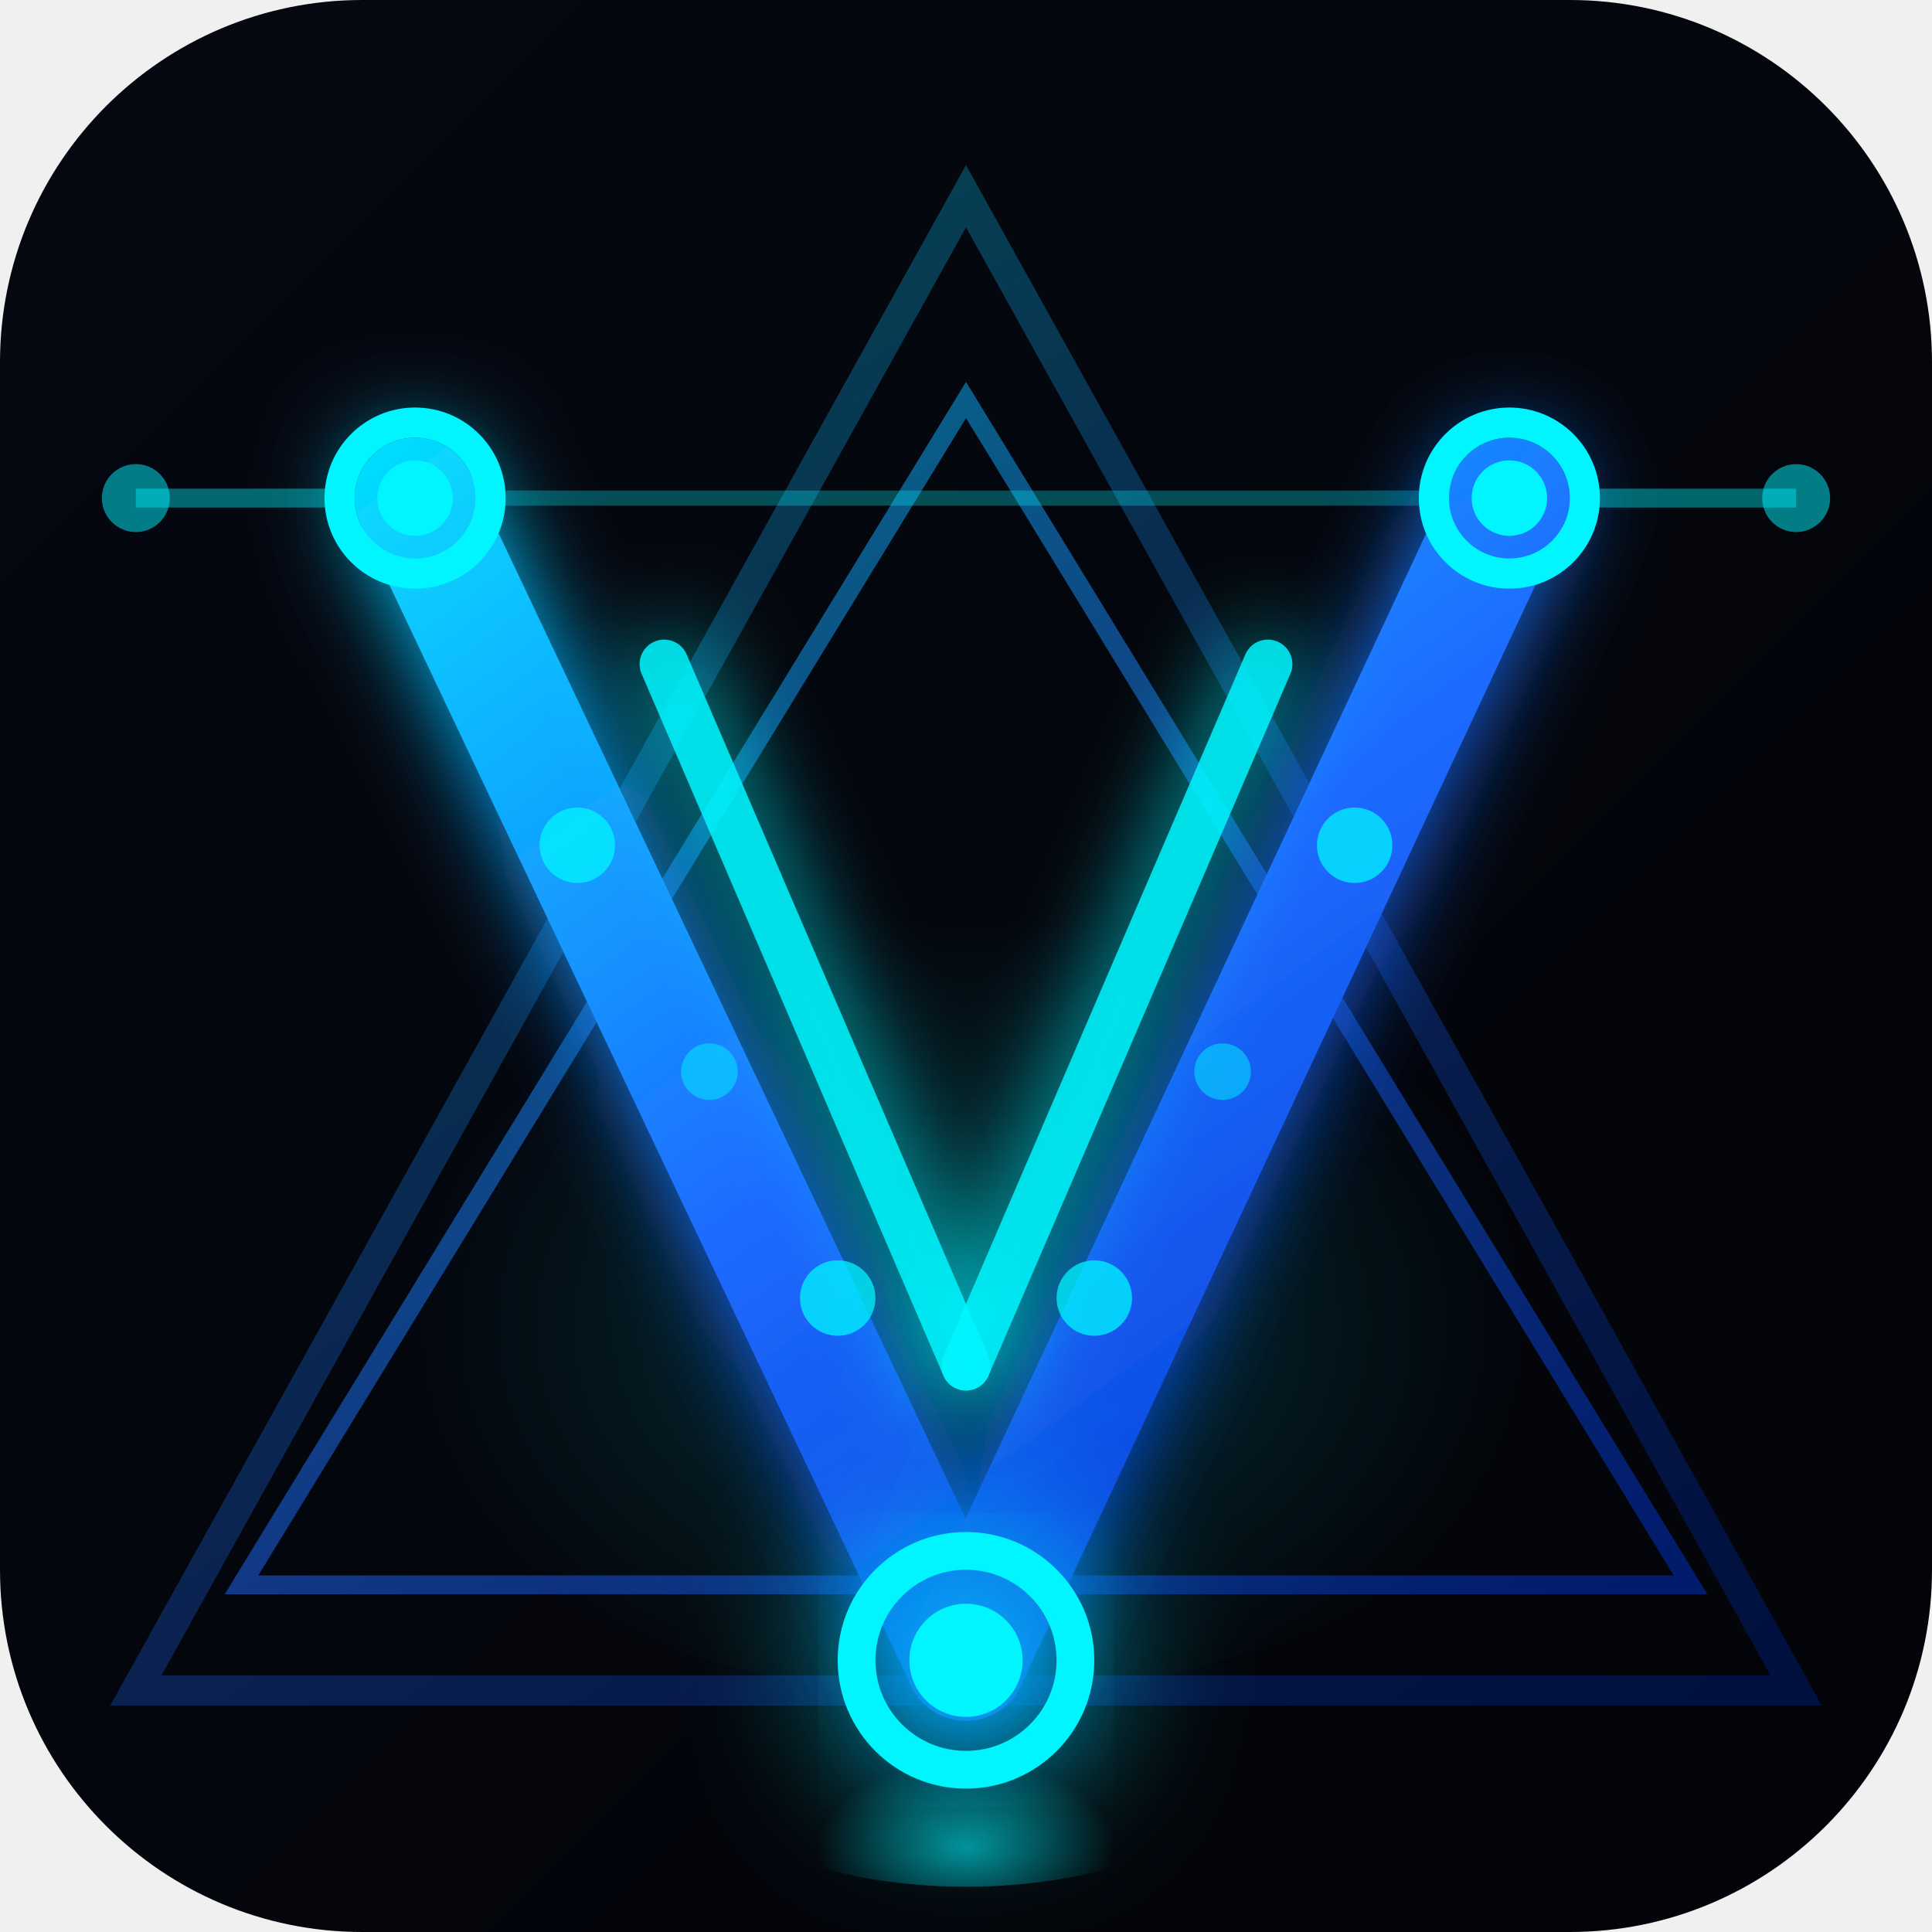
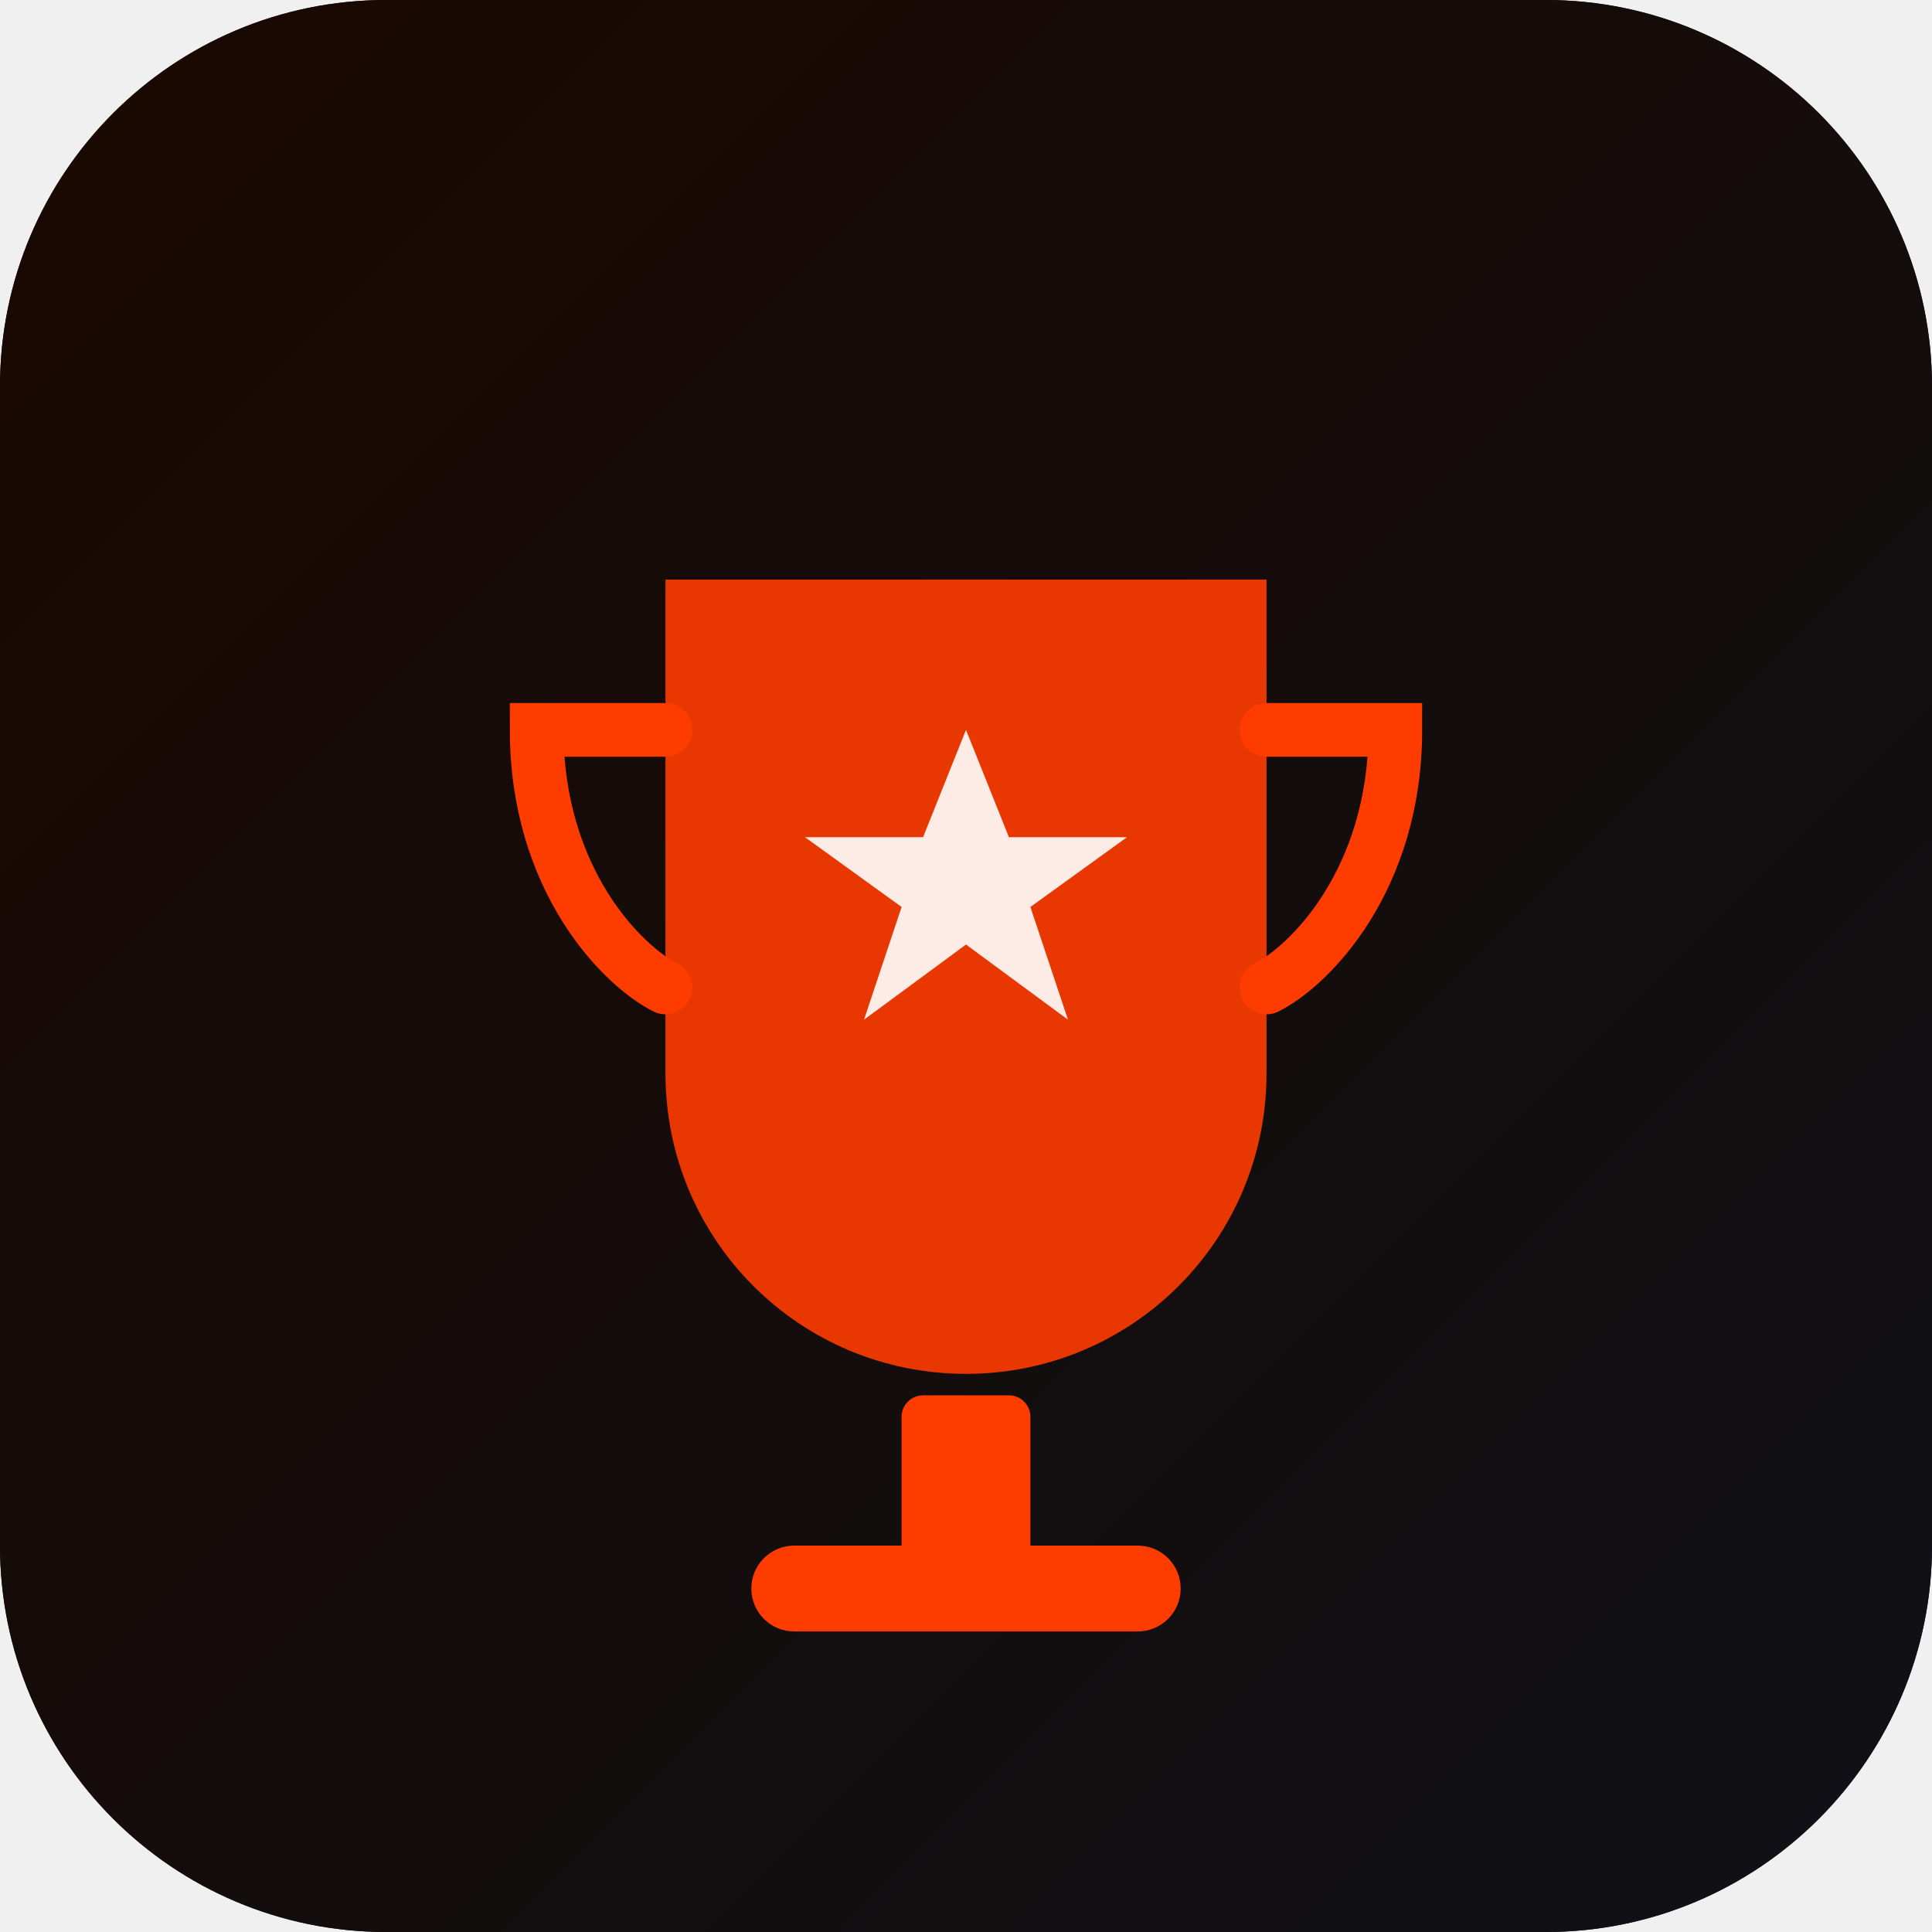
- <svg xmlns="http://www.w3.org/2000/svg" width="512" height="512" viewBox="0 0 512 512" fill="none">
+ <svg xmlns="http://www.w3.org/2000/svg" width="180" height="180" viewBox="0 0 180 180" fill="none">
+   <rect width="180" height="180" rx="36" fill="#0F1117" />
+   <rect width="180" height="180" rx="36" fill="url(#grad)" />
+   <path d="M62 54h56v46c0 15.5-12.5 28-28 28s-28-12.5-28-28V54z" fill="#FF3C00" opacity="0.9" />
+   <path d="M62 68H50c0 14 8 22 12 24" stroke="#FF3C00" stroke-width="5" stroke-linecap="round" fill="none" />
+   <path d="M118 68h12c0 14-8 22-12 24" stroke="#FF3C00" stroke-width="5" stroke-linecap="round" fill="none" />
+   <rect x="84" y="130" width="12" height="16" fill="#FF3C00" rx="2" />
+   <rect x="70" y="144" width="40" height="8" fill="#FF3C00" rx="4" />
+   <path d="M90 68l4 10h11l-9 6.5 3.5 10.5L90 88l-9.5 7 3.5-10.5L75 78h11z" fill="white" opacity="0.9" />
  <defs>
-     <linearGradient id="bg5" x1="0" y1="0" x2="512" y2="512" gradientUnits="userSpaceOnUse">
-       <stop offset="0%" stop-color="#060812" />
-       <stop offset="100%" stop-color="#020408" />
+     <linearGradient id="grad" x1="0" y1="0" x2="180" y2="180" gradientUnits="userSpaceOnUse">
+       <stop offset="0%" stop-color="#1a0800" />
+       <stop offset="100%" stop-color="#0F1117" />
    </linearGradient>
-     <linearGradient id="vg5" x1="110" y1="52" x2="400" y2="448" gradientUnits="userSpaceOnUse">
-       <stop offset="0%" stop-color="#00F5FF" />
-       <stop offset="55%" stop-color="#1E6BFF" />
-       <stop offset="100%" stop-color="#0033CC" />
-     </linearGradient>
-     <filter id="glow5" x="-40%" y="-40%" width="180%" height="180%">
-       <feGaussianBlur stdDeviation="12" result="b" />
-       <feMerge>
-         <feMergeNode in="b" />
-         <feMergeNode in="SourceGraphic" />
-       </feMerge>
-     </filter>
-     <filter id="apex5" x="-80%" y="-80%" width="260%" height="260%">
-       <feGaussianBlur stdDeviation="18" result="b" />
-       <feMerge>
-         <feMergeNode in="b" />
-         <feMergeNode in="SourceGraphic" />
-       </feMerge>
-     </filter>
-     <radialGradient id="bg-glow5" cx="50%" cy="62%" r="42%">
-       <stop offset="0%" stop-color="#00F5FF" stop-opacity="0.18" />
-       <stop offset="100%" stop-color="#00F5FF" stop-opacity="0" />
-     </radialGradient>
-     <radialGradient id="apex-halo5" cx="50%" cy="90%" r="22%">
-       <stop offset="0%" stop-color="#00F5FF" stop-opacity="0.55" />
-       <stop offset="100%" stop-color="#00F5FF" stop-opacity="0" />
-     </radialGradient>
  </defs>
-   <rect width="512" height="512" rx="96" fill="url(#bg5)" />
-   <ellipse cx="256" cy="320" rx="176" ry="130" fill="url(#bg-glow5)" />
-   <ellipse cx="256" cy="448" rx="90" ry="52" fill="url(#apex-halo5)" />
-   <path d="M256 52 L36 448 L476 448 Z" stroke="url(#vg5)" stroke-width="8" stroke-opacity="0.28" fill="none" />
-   <path d="M256 106 L64 420 L448 420 Z" stroke="url(#vg5)" stroke-width="5" stroke-opacity="0.5" fill="none" />
-   <line x1="110" y1="132" x2="400" y2="132" stroke="#00F5FF" stroke-width="4" stroke-opacity="0.3" />
-   <line x1="110" y1="132" x2="256" y2="440" stroke="url(#vg5)" stroke-width="32" stroke-linecap="round" filter="url(#glow5)" />
-   <line x1="400" y1="132" x2="256" y2="440" stroke="url(#vg5)" stroke-width="32" stroke-linecap="round" filter="url(#glow5)" />
-   <line x1="176" y1="176" x2="256" y2="362" stroke="#00F5FF" stroke-width="13" stroke-linecap="round" stroke-opacity="0.85" filter="url(#glow5)" />
-   <line x1="336" y1="176" x2="256" y2="362" stroke="#00F5FF" stroke-width="13" stroke-linecap="round" stroke-opacity="0.85" filter="url(#glow5)" />
-   <circle cx="153" cy="224" r="10" fill="#00F5FF" fill-opacity="0.75" />
-   <circle cx="188" cy="284" r="7.5" fill="#00F5FF" fill-opacity="0.5" />
-   <circle cx="222" cy="344" r="10" fill="#00F5FF" fill-opacity="0.75" />
-   <circle cx="359" cy="224" r="10" fill="#00F5FF" fill-opacity="0.75" />
-   <circle cx="324" cy="284" r="7.5" fill="#00F5FF" fill-opacity="0.5" />
-   <circle cx="290" cy="344" r="10" fill="#00F5FF" fill-opacity="0.75" />
-   <circle cx="110" cy="132" r="20" fill="none" stroke="#00F5FF" stroke-width="8" />
-   <circle cx="110" cy="132" r="10" fill="#00F5FF" />
-   <line x1="36" y1="132" x2="90" y2="132" stroke="#00F5FF" stroke-width="5" stroke-opacity="0.4" />
-   <circle cx="36" cy="132" r="9" fill="#00F5FF" fill-opacity="0.5" />
-   <circle cx="400" cy="132" r="20" fill="none" stroke="#00F5FF" stroke-width="8" />
-   <circle cx="400" cy="132" r="10" fill="#00F5FF" />
-   <line x1="420" y1="132" x2="476" y2="132" stroke="#00F5FF" stroke-width="5" stroke-opacity="0.4" />
-   <circle cx="476" cy="132" r="9" fill="#00F5FF" fill-opacity="0.5" />
-   <circle cx="256" cy="440" r="29" fill="none" stroke="#00F5FF" stroke-width="10" filter="url(#apex5)" />
-   <circle cx="256" cy="440" r="15" fill="#00F5FF" filter="url(#apex5)" />
</svg>
